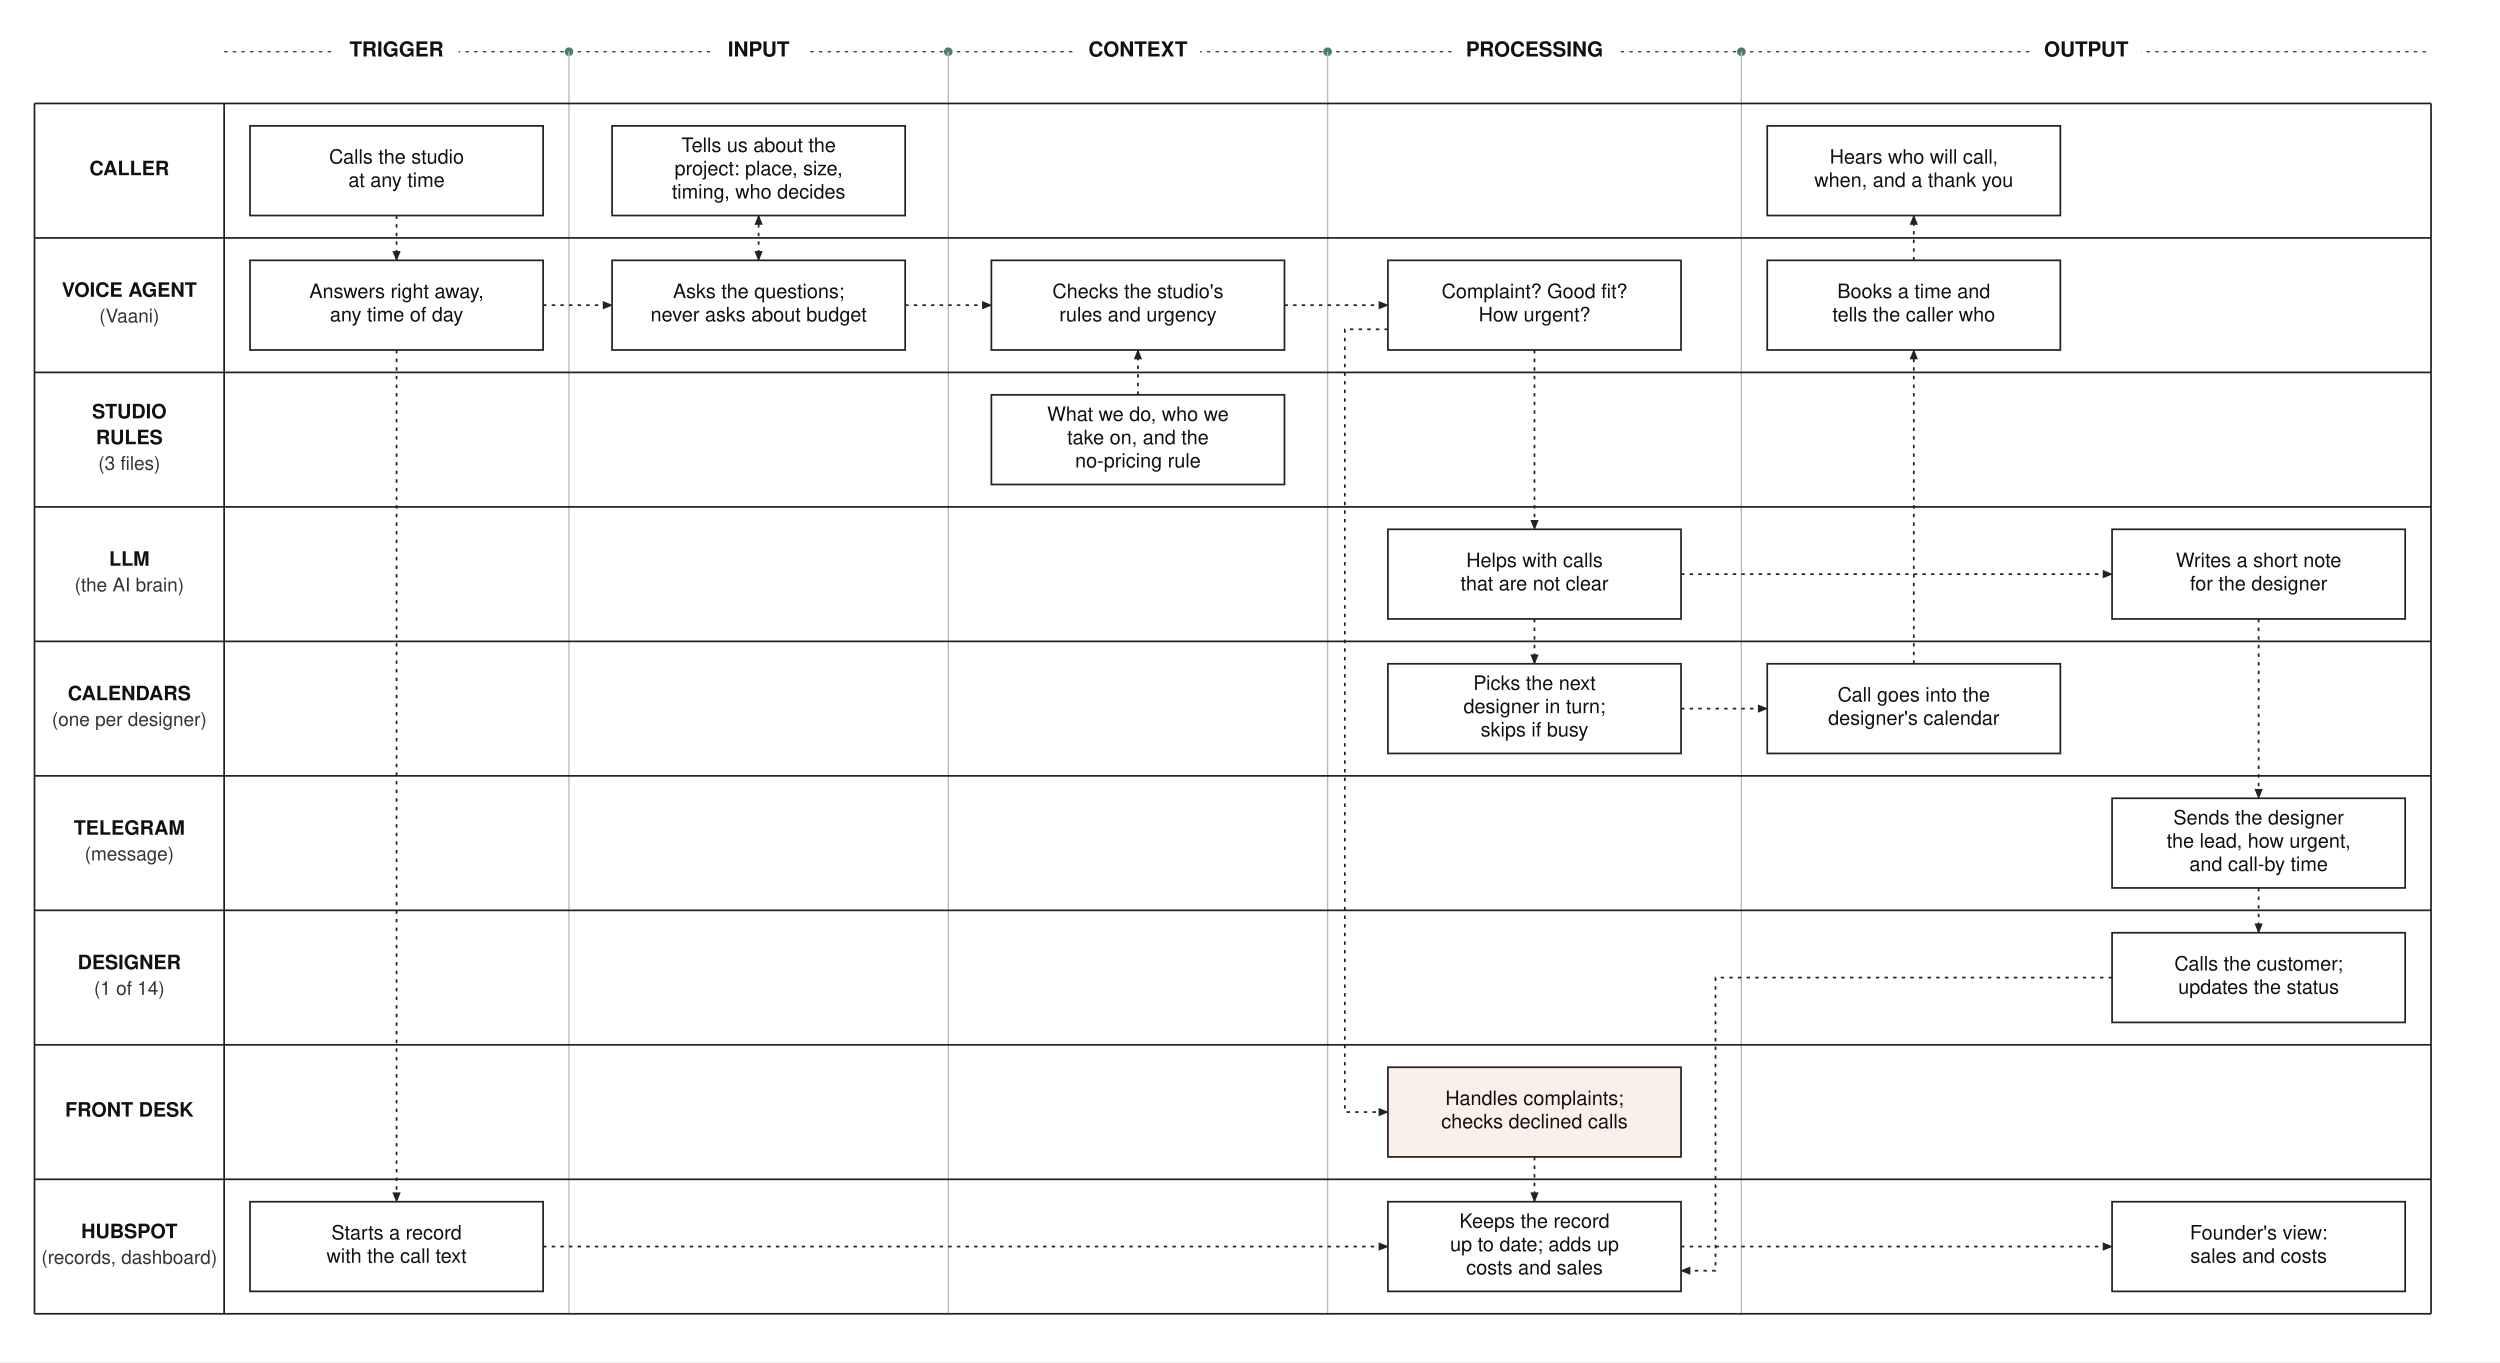
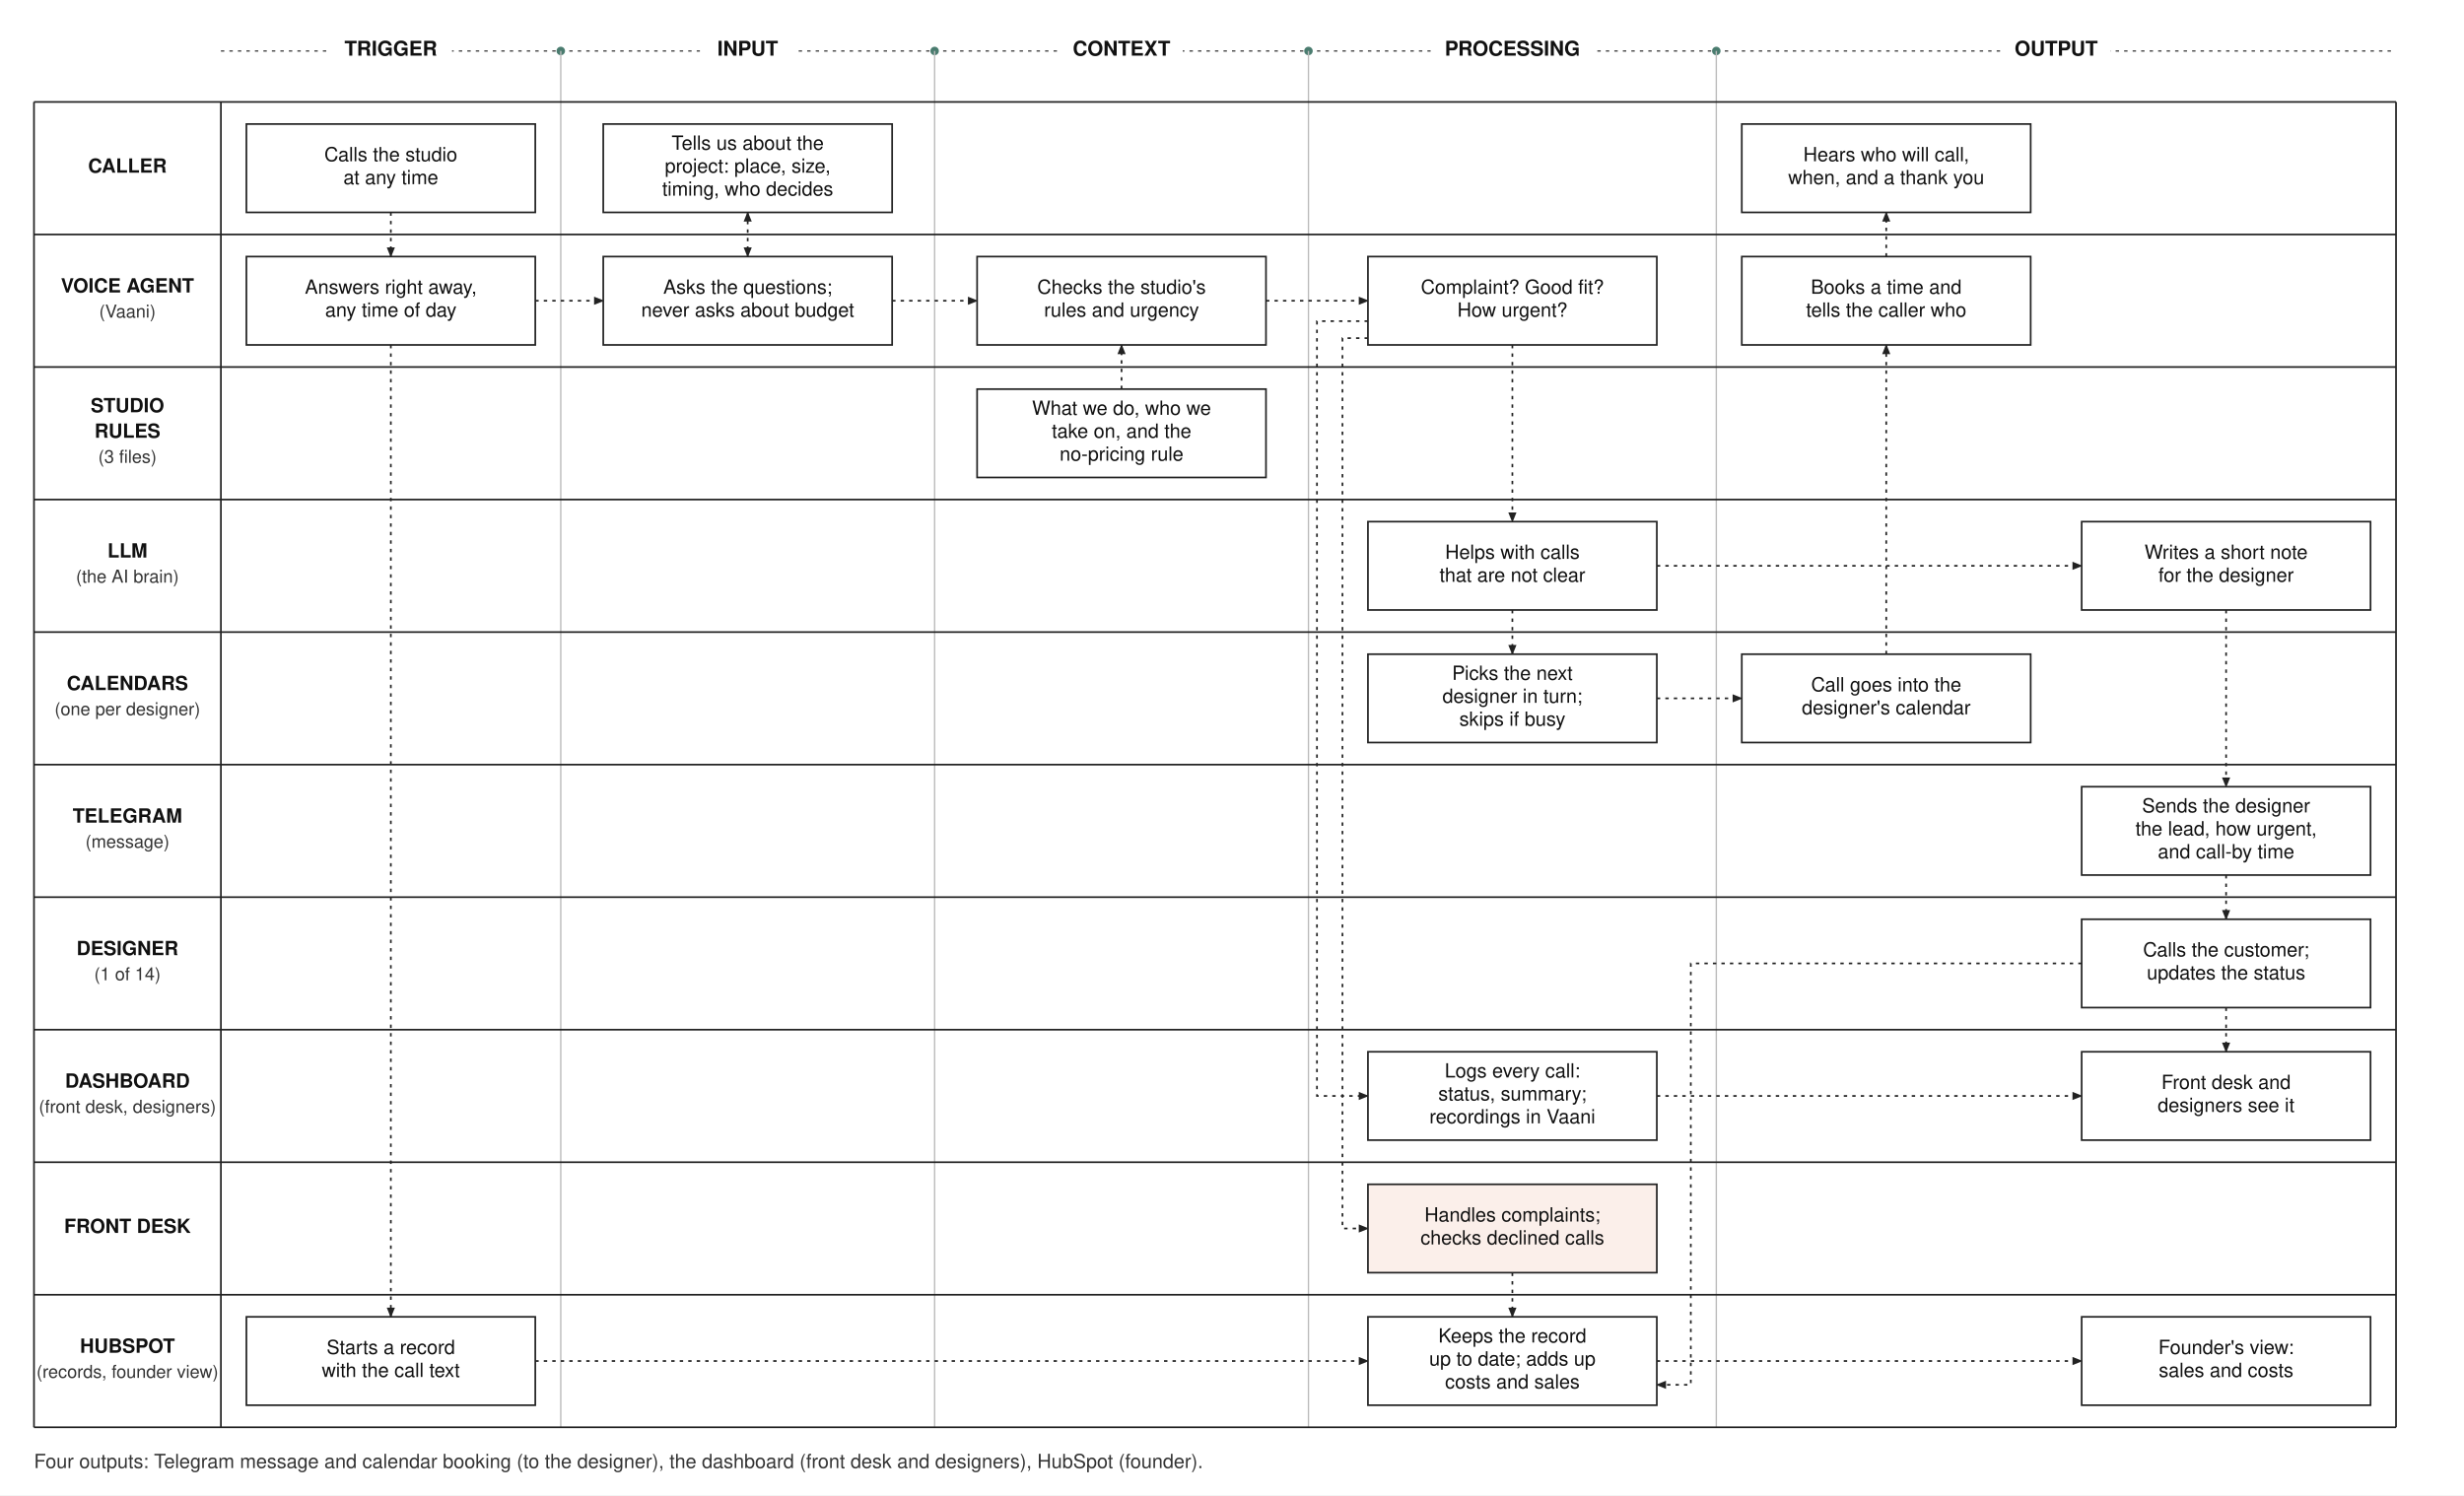
- <svg xmlns="http://www.w3.org/2000/svg" viewBox="0 0 1450 790" width="1450" height="790" font-family="Helvetica, Arial, sans-serif">
-   <rect width="1450" height="790" fill="#fff" />
+ <svg xmlns="http://www.w3.org/2000/svg" viewBox="0 0 1450 880" width="1450" height="880" font-family="Helvetica, Arial, sans-serif">
+   <rect width="1450" height="880" fill="#fff" />
  <defs>
    <marker id="a" viewBox="0 0 10 10" refX="9" refY="5" markerWidth="6" markerHeight="6" orient="auto-start-reverse">
      <path d="M0 1L10 5L0 9z" fill="#222" />
    </marker>
  </defs>
  <line x1="130" y1="30" x2="1410" y2="30" stroke="#444" stroke-width="0.8" stroke-dasharray="2 3" />
  <rect x="194.0" y="20" width="72" height="20" fill="#fff" />
  <text x="230" y="30" font-size="12" font-weight="bold" fill="#111" text-anchor="middle" dominant-baseline="central">TRIGGER</text>
  <rect x="412.0" y="20" width="56" height="20" fill="#fff" />
  <text x="440" y="30" font-size="12" font-weight="bold" fill="#111" text-anchor="middle" dominant-baseline="central">INPUT</text>
  <rect x="624.0" y="20" width="72" height="20" fill="#fff" />
  <text x="660" y="30" font-size="12" font-weight="bold" fill="#111" text-anchor="middle" dominant-baseline="central">CONTEXT</text>
  <rect x="842.0" y="20" width="96" height="20" fill="#fff" />
  <text x="890" y="30" font-size="12" font-weight="bold" fill="#111" text-anchor="middle" dominant-baseline="central">PROCESSING</text>
  <rect x="1178.0" y="20" width="64" height="20" fill="#fff" />
  <text x="1210" y="30" font-size="12" font-weight="bold" fill="#111" text-anchor="middle" dominant-baseline="central">OUTPUT</text>
  <circle cx="330" cy="30" r="2.5" fill="#4a7c6f" />
-   <line x1="330" y1="30" x2="330" y2="762" stroke="#bbb" stroke-width="0.8" />
+   <line x1="330" y1="30" x2="330" y2="840" stroke="#bbb" stroke-width="0.8" />
  <circle cx="550" cy="30" r="2.5" fill="#4a7c6f" />
-   <line x1="550" y1="30" x2="550" y2="762" stroke="#bbb" stroke-width="0.8" />
+   <line x1="550" y1="30" x2="550" y2="840" stroke="#bbb" stroke-width="0.8" />
  <circle cx="770" cy="30" r="2.5" fill="#4a7c6f" />
-   <line x1="770" y1="30" x2="770" y2="762" stroke="#bbb" stroke-width="0.8" />
+   <line x1="770" y1="30" x2="770" y2="840" stroke="#bbb" stroke-width="0.8" />
  <circle cx="1010" cy="30" r="2.5" fill="#4a7c6f" />
-   <line x1="1010" y1="30" x2="1010" y2="762" stroke="#bbb" stroke-width="0.8" />
-   <line x1="130" y1="60" x2="130" y2="762" stroke="#222" />
-   <line x1="1410" y1="60" x2="1410" y2="762" stroke="#222" />
-   <line x1="20" y1="60" x2="20" y2="762" stroke="#222" />
-   <line x1="20" y1="762" x2="1410" y2="762" stroke="#222" />
+   <line x1="1010" y1="30" x2="1010" y2="840" stroke="#bbb" stroke-width="0.8" />
+   <line x1="130" y1="60" x2="130" y2="840" stroke="#222" />
+   <line x1="1410" y1="60" x2="1410" y2="840" stroke="#222" />
+   <line x1="20" y1="60" x2="20" y2="840" stroke="#222" />
+   <line x1="20" y1="840" x2="1410" y2="840" stroke="#222" />
  <line x1="20" y1="60" x2="1410" y2="60" stroke="#222" stroke-width="1" />
  <text x="75" y="99.0" font-size="11.5" font-weight="bold" fill="#111" text-anchor="middle" dominant-baseline="central">CALLER</text>
  <line x1="20" y1="138" x2="1410" y2="138" stroke="#222" stroke-width="1" />
  <text x="75" y="169.5" font-size="11.5" font-weight="bold" fill="#111" text-anchor="middle" dominant-baseline="central">VOICE AGENT</text>
-   <text x="75" y="184.5" font-size="11" font-weight="normal" fill="#333" text-anchor="middle" dominant-baseline="central">(Vaani)</text>
+   <text x="75" y="184.5" font-size="10.5" font-weight="normal" fill="#333" text-anchor="middle" dominant-baseline="central">(Vaani)</text>
  <line x1="20" y1="216" x2="1410" y2="216" stroke="#222" stroke-width="1" />
  <text x="75" y="240.0" font-size="11.5" font-weight="bold" fill="#111" text-anchor="middle" dominant-baseline="central">STUDIO</text>
  <text x="75" y="255.0" font-size="11.5" font-weight="bold" fill="#111" text-anchor="middle" dominant-baseline="central">RULES</text>
-   <text x="75" y="270.0" font-size="11" font-weight="normal" fill="#333" text-anchor="middle" dominant-baseline="central">(3 files)</text>
+   <text x="75" y="270.0" font-size="10.5" font-weight="normal" fill="#333" text-anchor="middle" dominant-baseline="central">(3 files)</text>
  <line x1="20" y1="294" x2="1410" y2="294" stroke="#222" stroke-width="1" />
  <text x="75" y="325.5" font-size="11.5" font-weight="bold" fill="#111" text-anchor="middle" dominant-baseline="central">LLM</text>
-   <text x="75" y="340.5" font-size="11" font-weight="normal" fill="#333" text-anchor="middle" dominant-baseline="central">(the AI brain)</text>
+   <text x="75" y="340.5" font-size="10.5" font-weight="normal" fill="#333" text-anchor="middle" dominant-baseline="central">(the AI brain)</text>
  <line x1="20" y1="372" x2="1410" y2="372" stroke="#222" stroke-width="1" />
  <text x="75" y="403.5" font-size="11.5" font-weight="bold" fill="#111" text-anchor="middle" dominant-baseline="central">CALENDARS</text>
-   <text x="75" y="418.5" font-size="11" font-weight="normal" fill="#333" text-anchor="middle" dominant-baseline="central">(one per designer)</text>
+   <text x="75" y="418.5" font-size="10.5" font-weight="normal" fill="#333" text-anchor="middle" dominant-baseline="central">(one per designer)</text>
  <line x1="20" y1="450" x2="1410" y2="450" stroke="#222" stroke-width="1" />
  <text x="75" y="481.5" font-size="11.5" font-weight="bold" fill="#111" text-anchor="middle" dominant-baseline="central">TELEGRAM</text>
-   <text x="75" y="496.5" font-size="11" font-weight="normal" fill="#333" text-anchor="middle" dominant-baseline="central">(message)</text>
+   <text x="75" y="496.5" font-size="10.5" font-weight="normal" fill="#333" text-anchor="middle" dominant-baseline="central">(message)</text>
  <line x1="20" y1="528" x2="1410" y2="528" stroke="#222" stroke-width="1" />
  <text x="75" y="559.5" font-size="11.5" font-weight="bold" fill="#111" text-anchor="middle" dominant-baseline="central">DESIGNER</text>
-   <text x="75" y="574.5" font-size="11" font-weight="normal" fill="#333" text-anchor="middle" dominant-baseline="central">(1 of 14)</text>
+   <text x="75" y="574.5" font-size="10.5" font-weight="normal" fill="#333" text-anchor="middle" dominant-baseline="central">(1 of 14)</text>
  <line x1="20" y1="606" x2="1410" y2="606" stroke="#222" stroke-width="1" />
-   <text x="75" y="645.0" font-size="11.5" font-weight="bold" fill="#111" text-anchor="middle" dominant-baseline="central">FRONT DESK</text>
+   <text x="75" y="637.5" font-size="11.5" font-weight="bold" fill="#111" text-anchor="middle" dominant-baseline="central">DASHBOARD</text>
+   <text x="75" y="652.5" font-size="10.5" font-weight="normal" fill="#333" text-anchor="middle" dominant-baseline="central">(front desk, designers)</text>
  <line x1="20" y1="684" x2="1410" y2="684" stroke="#222" stroke-width="1" />
-   <text x="75" y="715.5" font-size="11.5" font-weight="bold" fill="#111" text-anchor="middle" dominant-baseline="central">HUBSPOT</text>
-   <text x="75" y="730.5" font-size="11" font-weight="normal" fill="#333" text-anchor="middle" dominant-baseline="central">(records, dashboard)</text>
+   <text x="75" y="723.0" font-size="11.5" font-weight="bold" fill="#111" text-anchor="middle" dominant-baseline="central">FRONT DESK</text>
+   <line x1="20" y1="762" x2="1410" y2="762" stroke="#222" stroke-width="1" />
+   <text x="75" y="793.5" font-size="11.5" font-weight="bold" fill="#111" text-anchor="middle" dominant-baseline="central">HUBSPOT</text>
+   <text x="75" y="808.5" font-size="10.5" font-weight="normal" fill="#333" text-anchor="middle" dominant-baseline="central">(records, founder view)</text>
  <polyline points="230,125.0 230,151.0" fill="none" stroke="#222" stroke-width="1" stroke-dasharray="2 3" marker-end="url(#a)" />
  <polyline points="440,125.0 440,151.0" fill="none" stroke="#222" stroke-width="1" stroke-dasharray="2 3" marker-start="url(#a)" marker-end="url(#a)" />
  <polyline points="315.0,177.0 355.0,177.0" fill="none" stroke="#222" stroke-width="1" stroke-dasharray="2 3" marker-end="url(#a)" />
  <polyline points="525.0,177.0 575.0,177.0" fill="none" stroke="#222" stroke-width="1" stroke-dasharray="2 3" marker-end="url(#a)" />
  <polyline points="745.0,177.0 805.0,177.0" fill="none" stroke="#222" stroke-width="1" stroke-dasharray="2 3" marker-end="url(#a)" />
  <polyline points="660,229.0 660,203.0" fill="none" stroke="#222" stroke-width="1" stroke-dasharray="2 3" marker-end="url(#a)" />
  <polyline points="890,203.0 890,307.0" fill="none" stroke="#222" stroke-width="1" stroke-dasharray="2 3" marker-end="url(#a)" />
  <polyline points="890,359.0 890,385.0" fill="none" stroke="#222" stroke-width="1" stroke-dasharray="2 3" marker-end="url(#a)" />
  <polyline points="975.0,411.0 1025.0,411.0" fill="none" stroke="#222" stroke-width="1" stroke-dasharray="2 3" marker-end="url(#a)" />
  <polyline points="1110,385.0 1110,203.0" fill="none" stroke="#222" stroke-width="1" stroke-dasharray="2 3" marker-end="url(#a)" />
  <polyline points="1110,151.0 1110,125.0" fill="none" stroke="#222" stroke-width="1" stroke-dasharray="2 3" marker-end="url(#a)" />
  <polyline points="975.0,333.0 1225.0,333.0" fill="none" stroke="#222" stroke-width="1" stroke-dasharray="2 3" marker-end="url(#a)" />
  <polyline points="1310,359.0 1310,463.0" fill="none" stroke="#222" stroke-width="1" stroke-dasharray="2 3" marker-end="url(#a)" />
  <polyline points="1310,515.0 1310,541.0" fill="none" stroke="#222" stroke-width="1" stroke-dasharray="2 3" marker-end="url(#a)" />
-   <polyline points="805.0,191.0 780,191.0 780,645.0 805.0,645.0" fill="none" stroke="#222" stroke-width="1" stroke-dasharray="2 3" marker-end="url(#a)" />
-   <polyline points="1225.0,567.0 995,567.0 995,737.0 975.0,737.0" fill="none" stroke="#222" stroke-width="1" stroke-dasharray="2 3" marker-end="url(#a)" />
-   <polyline points="890,671.0 890,697.0" fill="none" stroke="#222" stroke-width="1" stroke-dasharray="2 3" marker-end="url(#a)" />
-   <polyline points="230,203.0 230,697.0" fill="none" stroke="#222" stroke-width="1" stroke-dasharray="2 3" marker-end="url(#a)" />
-   <polyline points="315.0,723.0 805.0,723.0" fill="none" stroke="#222" stroke-width="1" stroke-dasharray="2 3" marker-end="url(#a)" />
-   <polyline points="975.0,723.0 1225.0,723.0" fill="none" stroke="#222" stroke-width="1" stroke-dasharray="2 3" marker-end="url(#a)" />
+   <polyline points="1310,593.0 1310,619.0" fill="none" stroke="#222" stroke-width="1" stroke-dasharray="2 3" marker-end="url(#a)" />
+   <polyline points="975.0,645.0 1225.0,645.0" fill="none" stroke="#222" stroke-width="1" stroke-dasharray="2 3" marker-end="url(#a)" />
+   <polyline points="805.0,189.0 775,189.0 775,645.0 805.0,645.0" fill="none" stroke="#222" stroke-width="1" stroke-dasharray="2 3" marker-end="url(#a)" />
+   <polyline points="805.0,199.0 790,199.0 790,723.0 805.0,723.0" fill="none" stroke="#222" stroke-width="1" stroke-dasharray="2 3" marker-end="url(#a)" />
+   <polyline points="1225.0,567.0 995,567.0 995,815.0 975.0,815.0" fill="none" stroke="#222" stroke-width="1" stroke-dasharray="2 3" marker-end="url(#a)" />
+   <polyline points="890,749.0 890,775.0" fill="none" stroke="#222" stroke-width="1" stroke-dasharray="2 3" marker-end="url(#a)" />
+   <polyline points="230,203.0 230,775.0" fill="none" stroke="#222" stroke-width="1" stroke-dasharray="2 3" marker-end="url(#a)" />
+   <polyline points="315.0,801.0 805.0,801.0" fill="none" stroke="#222" stroke-width="1" stroke-dasharray="2 3" marker-end="url(#a)" />
+   <polyline points="975.0,801.0 1225.0,801.0" fill="none" stroke="#222" stroke-width="1" stroke-dasharray="2 3" marker-end="url(#a)" />
  <rect x="145.0" y="73.0" width="170" height="52" fill="#fff" stroke="#222" />
  <text x="230" y="92.25" font-size="11.5" fill="#111" text-anchor="middle" dominant-baseline="central">Calls the studio</text>
  <text x="230" y="105.75" font-size="11.5" fill="#111" text-anchor="middle" dominant-baseline="central">at any time</text>
  <rect x="355.0" y="73.0" width="170" height="52" fill="#fff" stroke="#222" />
  <text x="440" y="85.5" font-size="11.5" fill="#111" text-anchor="middle" dominant-baseline="central">Tells us about the</text>
  <text x="440" y="99.0" font-size="11.5" fill="#111" text-anchor="middle" dominant-baseline="central">project: place, size,</text>
  <text x="440" y="112.5" font-size="11.5" fill="#111" text-anchor="middle" dominant-baseline="central">timing, who decides</text>
  <rect x="1025.0" y="73.0" width="170" height="52" fill="#fff" stroke="#222" />
  <text x="1110" y="92.25" font-size="11.5" fill="#111" text-anchor="middle" dominant-baseline="central">Hears who will call,</text>
  <text x="1110" y="105.75" font-size="11.5" fill="#111" text-anchor="middle" dominant-baseline="central">when, and a thank you</text>
  <rect x="145.0" y="151.0" width="170" height="52" fill="#fff" stroke="#222" />
  <text x="230" y="170.25" font-size="11.5" fill="#111" text-anchor="middle" dominant-baseline="central">Answers right away,</text>
  <text x="230" y="183.75" font-size="11.5" fill="#111" text-anchor="middle" dominant-baseline="central">any time of day</text>
  <rect x="355.0" y="151.0" width="170" height="52" fill="#fff" stroke="#222" />
  <text x="440" y="170.25" font-size="11.5" fill="#111" text-anchor="middle" dominant-baseline="central">Asks the questions;</text>
  <text x="440" y="183.75" font-size="11.5" fill="#111" text-anchor="middle" dominant-baseline="central">never asks about budget</text>
  <rect x="575.0" y="151.0" width="170" height="52" fill="#fff" stroke="#222" />
  <text x="660" y="170.25" font-size="11.5" fill="#111" text-anchor="middle" dominant-baseline="central">Checks the studio's</text>
  <text x="660" y="183.75" font-size="11.5" fill="#111" text-anchor="middle" dominant-baseline="central">rules and urgency</text>
  <rect x="805.0" y="151.0" width="170" height="52" fill="#fff" stroke="#222" />
  <text x="890" y="170.25" font-size="11.5" fill="#111" text-anchor="middle" dominant-baseline="central">Complaint? Good fit?</text>
  <text x="890" y="183.75" font-size="11.5" fill="#111" text-anchor="middle" dominant-baseline="central">How urgent?</text>
  <rect x="1025.0" y="151.0" width="170" height="52" fill="#fff" stroke="#222" />
  <text x="1110" y="170.25" font-size="11.5" fill="#111" text-anchor="middle" dominant-baseline="central">Books a time and</text>
  <text x="1110" y="183.75" font-size="11.5" fill="#111" text-anchor="middle" dominant-baseline="central">tells the caller who</text>
  <rect x="575.0" y="229.0" width="170" height="52" fill="#fff" stroke="#222" />
  <text x="660" y="241.5" font-size="11.5" fill="#111" text-anchor="middle" dominant-baseline="central">What we do, who we</text>
  <text x="660" y="255.0" font-size="11.5" fill="#111" text-anchor="middle" dominant-baseline="central">take on, and the</text>
  <text x="660" y="268.5" font-size="11.5" fill="#111" text-anchor="middle" dominant-baseline="central">no-pricing rule</text>
  <rect x="805.0" y="307.0" width="170" height="52" fill="#fff" stroke="#222" />
  <text x="890" y="326.25" font-size="11.5" fill="#111" text-anchor="middle" dominant-baseline="central">Helps with calls</text>
  <text x="890" y="339.75" font-size="11.5" fill="#111" text-anchor="middle" dominant-baseline="central">that are not clear</text>
  <rect x="1225.0" y="307.0" width="170" height="52" fill="#fff" stroke="#222" />
  <text x="1310" y="326.25" font-size="11.5" fill="#111" text-anchor="middle" dominant-baseline="central">Writes a short note</text>
  <text x="1310" y="339.75" font-size="11.5" fill="#111" text-anchor="middle" dominant-baseline="central">for the designer</text>
  <rect x="805.0" y="385.0" width="170" height="52" fill="#fff" stroke="#222" />
  <text x="890" y="397.5" font-size="11.5" fill="#111" text-anchor="middle" dominant-baseline="central">Picks the next</text>
  <text x="890" y="411.0" font-size="11.5" fill="#111" text-anchor="middle" dominant-baseline="central">designer in turn;</text>
  <text x="890" y="424.5" font-size="11.5" fill="#111" text-anchor="middle" dominant-baseline="central">skips if busy</text>
  <rect x="1025.0" y="385.0" width="170" height="52" fill="#fff" stroke="#222" />
  <text x="1110" y="404.25" font-size="11.5" fill="#111" text-anchor="middle" dominant-baseline="central">Call goes into the</text>
  <text x="1110" y="417.75" font-size="11.5" fill="#111" text-anchor="middle" dominant-baseline="central">designer's calendar</text>
  <rect x="1225.0" y="463.0" width="170" height="52" fill="#fff" stroke="#222" />
  <text x="1310" y="475.5" font-size="11.5" fill="#111" text-anchor="middle" dominant-baseline="central">Sends the designer</text>
  <text x="1310" y="489.0" font-size="11.5" fill="#111" text-anchor="middle" dominant-baseline="central">the lead, how urgent,</text>
  <text x="1310" y="502.5" font-size="11.5" fill="#111" text-anchor="middle" dominant-baseline="central">and call-by time</text>
  <rect x="1225.0" y="541.0" width="170" height="52" fill="#fff" stroke="#222" />
  <text x="1310" y="560.25" font-size="11.5" fill="#111" text-anchor="middle" dominant-baseline="central">Calls the customer;</text>
  <text x="1310" y="573.75" font-size="11.5" fill="#111" text-anchor="middle" dominant-baseline="central">updates the status</text>
-   <rect x="805.0" y="619.0" width="170" height="52" fill="#FBEFEA" stroke="#222" />
-   <text x="890" y="638.25" font-size="11.5" fill="#111" text-anchor="middle" dominant-baseline="central">Handles complaints;</text>
-   <text x="890" y="651.75" font-size="11.5" fill="#111" text-anchor="middle" dominant-baseline="central">checks declined calls</text>
-   <rect x="145.0" y="697.0" width="170" height="52" fill="#fff" stroke="#222" />
-   <text x="230" y="716.25" font-size="11.5" fill="#111" text-anchor="middle" dominant-baseline="central">Starts a record</text>
-   <text x="230" y="729.75" font-size="11.5" fill="#111" text-anchor="middle" dominant-baseline="central">with the call text</text>
-   <rect x="805.0" y="697.0" width="170" height="52" fill="#fff" stroke="#222" />
-   <text x="890" y="709.5" font-size="11.5" fill="#111" text-anchor="middle" dominant-baseline="central">Keeps the record</text>
-   <text x="890" y="723.0" font-size="11.5" fill="#111" text-anchor="middle" dominant-baseline="central">up to date; adds up</text>
-   <text x="890" y="736.5" font-size="11.5" fill="#111" text-anchor="middle" dominant-baseline="central">costs and sales</text>
-   <rect x="1225.0" y="697.0" width="170" height="52" fill="#fff" stroke="#222" />
-   <text x="1310" y="716.25" font-size="11.5" fill="#111" text-anchor="middle" dominant-baseline="central">Founder's view:</text>
-   <text x="1310" y="729.75" font-size="11.5" fill="#111" text-anchor="middle" dominant-baseline="central">sales and costs</text>
+   <rect x="805.0" y="619.0" width="170" height="52" fill="#fff" stroke="#222" />
+   <text x="890" y="631.5" font-size="11.5" fill="#111" text-anchor="middle" dominant-baseline="central">Logs every call:</text>
+   <text x="890" y="645.0" font-size="11.5" fill="#111" text-anchor="middle" dominant-baseline="central">status, summary;</text>
+   <text x="890" y="658.5" font-size="11.5" fill="#111" text-anchor="middle" dominant-baseline="central">recordings in Vaani</text>
+   <rect x="1225.0" y="619.0" width="170" height="52" fill="#fff" stroke="#222" />
+   <text x="1310" y="638.25" font-size="11.5" fill="#111" text-anchor="middle" dominant-baseline="central">Front desk and</text>
+   <text x="1310" y="651.75" font-size="11.5" fill="#111" text-anchor="middle" dominant-baseline="central">designers see it</text>
+   <rect x="805.0" y="697.0" width="170" height="52" fill="#FBEFEA" stroke="#222" />
+   <text x="890" y="716.25" font-size="11.5" fill="#111" text-anchor="middle" dominant-baseline="central">Handles complaints;</text>
+   <text x="890" y="729.75" font-size="11.5" fill="#111" text-anchor="middle" dominant-baseline="central">checks declined calls</text>
+   <rect x="145.0" y="775.0" width="170" height="52" fill="#fff" stroke="#222" />
+   <text x="230" y="794.25" font-size="11.5" fill="#111" text-anchor="middle" dominant-baseline="central">Starts a record</text>
+   <text x="230" y="807.75" font-size="11.5" fill="#111" text-anchor="middle" dominant-baseline="central">with the call text</text>
+   <rect x="805.0" y="775.0" width="170" height="52" fill="#fff" stroke="#222" />
+   <text x="890" y="787.5" font-size="11.5" fill="#111" text-anchor="middle" dominant-baseline="central">Keeps the record</text>
+   <text x="890" y="801.0" font-size="11.5" fill="#111" text-anchor="middle" dominant-baseline="central">up to date; adds up</text>
+   <text x="890" y="814.5" font-size="11.5" fill="#111" text-anchor="middle" dominant-baseline="central">costs and sales</text>
+   <rect x="1225.0" y="775.0" width="170" height="52" fill="#fff" stroke="#222" />
+   <text x="1310" y="794.25" font-size="11.5" fill="#111" text-anchor="middle" dominant-baseline="central">Founder's view:</text>
+   <text x="1310" y="807.75" font-size="11.5" fill="#111" text-anchor="middle" dominant-baseline="central">sales and costs</text>
+   <text x="20" y="864" font-size="11.5" fill="#333">Four outputs: Telegram message and calendar booking (to the designer), the dashboard (front desk and designers), HubSpot (founder).</text>
</svg>
